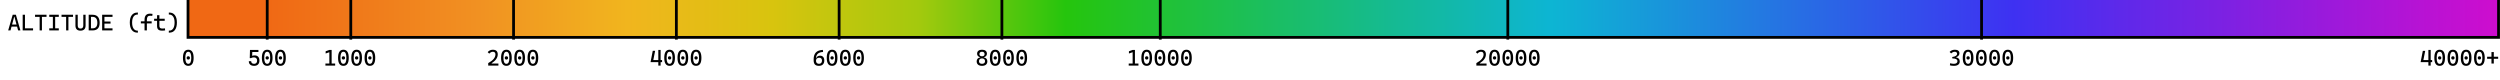
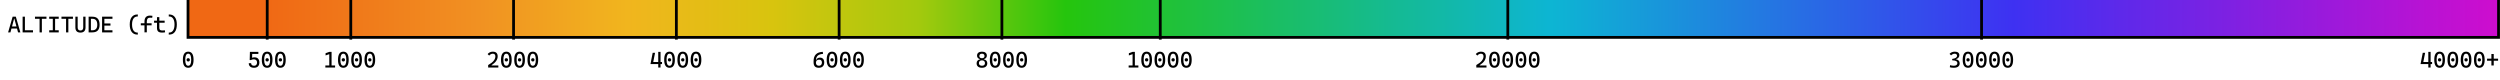
<svg xmlns="http://www.w3.org/2000/svg" viewBox="10.6 0 896.2 28.39" version="1.1" id="svg66">
  <defs id="defs10">
    <style id="style1">.cls-1{fill:url(#linear-gradient);}.cls-2{fill:none;stroke:#000;stroke-miterlimit:10;}</style>
    <linearGradient id="linear-gradient" x1="77.89" y1="6.58" x2="906.28" y2="6.58" gradientUnits="userSpaceOnUse">
      <stop offset="0.033" stop-color="hsl(23, 88%, 51%)" id="stop1" />
      <stop offset="0.066" stop-color="hsl(26, 88%, 52%)" id="stop2" />
      <stop offset="0.126" stop-color="hsl(32, 88%, 54%)" id="stop3" />
      <stop offset="0.19" stop-color="hsl(43, 88%, 53%)" id="stop4" />
      <stop offset="0.253" stop-color="hsl(54, 88%, 45%)" id="stop5" />
      <stop offset="0.316" stop-color="hsl(72, 88%, 42%)" id="stop6" />
      <stop offset="0.38" stop-color="hsl(112, 88%, 41%)" id="stop7" />
      <stop offset="0.59" stop-color="hsl(189, 88%, 44%)" id="stop8" />
      <stop offset="0.79" stop-color="hsl(244, 88%, 57%)" id="stop9" />
      <stop offset="1" stop-color="hsl(300, 88%, 43%)" id="stop10" />
    </linearGradient>
  </defs>
  <g id="Layer_2" data-name="Layer 2">
    <g id="REDESIGN" style="display:inline">
      <rect class="cls-1" x="77.89" width="828.4" height="13.17" id="rect10" y="0" />
      <polyline class="cls-2" points="78 0 78 13.4 906.28 13.4 906.28 0" id="polyline10" />
      <line class="cls-2" x1="720.95" x2="720.95" y2="14.19" id="line16" y1="0" />
      <line class="cls-2" x1="551.12" x2="551.12" y2="14.19" id="line21" y1="0" />
      <line class="cls-2" x1="426.53" x2="426.53" y2="14.19" id="line26" y1="0" />
      <line class="cls-2" x1="369.76" x2="369.76" y2="14.19" id="line31" y1="0" />
      <line class="cls-2" x1="311.41" x2="311.41" y2="14.19" id="line35" y1="0" />
      <line class="cls-2" x1="253.06" x2="253.06" y2="14.19" id="line39" y1="0" />
      <line class="cls-2" x1="194.7" x2="194.7" y2="14.19" id="line43" y1="0" />
      <line class="cls-2" x1="136.35" x2="136.35" y2="14.19" id="line47" y1="0" />
      <line class="cls-2" x1="106.39" x2="106.39" y2="14.19" id="line51" y1="0" />
+       <path d="M 13.507,11.603 15.129,5.985 h 1.147 l 1.622,5.618 h -0.831 l -0.368,-1.369 h -1.994 l -0.368,1.369 z m 1.4,-2.12 h 1.59 l -0.76,-2.817 h -0.071 z M 18.709,11.603 V 5.985 h 0.823 v 4.866 h 2.896 v 0.752 z m 6.077,0 V 6.737 h -1.646 v -0.752 h 4.114 v 0.752 H 25.608 V 11.603 Z m 3.45,0 v -0.752 h 1.294 V 6.737 H 28.235 v -0.752 h 3.418 v 0.752 h -1.302 v 4.114 h 1.302 v 0.752 z m 6.045,0 V 6.737 h -1.646 v -0.752 h 4.114 v 0.752 H 35.103 V 11.603 Z m 5.143,0.079 q -1.804,0 -1.804,-1.883 v -3.814 h 0.823 v 3.814 q 0,0.562 0.241,0.847 0.241,0.285 0.756,0.285 0.997,0 0.997,-1.131 v -3.814 h 0.823 v 3.814 q 0,0.942 -0.467,1.412 -0.467,0.471 -1.369,0.471 z m 2.943,-0.079 V 5.985 h 1.361 q 2.571,0 2.571,2.888 0,2.73 -2.571,2.73 z m 0.823,-0.752 h 0.538 q 1.741,0 1.741,-1.978 0,-2.136 -1.741,-2.136 h -0.538 z m 4.004,0.752 V 5.985 h 3.719 v 0.752 h -2.896 v 1.677 h 2.184 v 0.752 h -2.184 v 1.685 h 2.896 v 0.752 z m 12.62,0.791 q -1.286,0 -1.998,-0.945 -0.708,-0.949 -0.708,-2.678 0,-1.705 0.708,-2.639 0.712,-0.938 1.998,-0.938 h 0.19 v 0.712 H 59.891 q -0.938,0 -1.448,0.752 -0.506,0.752 -0.506,2.113 0,1.385 0.506,2.148 0.51,0.764 1.448,0.764 h 0.111 v 0.712 z M 62.392,11.603 V 9.071 h -1.321 v -0.736 h 1.321 v -0.57 q 0,-2.176 1.986,-2.176 0.451,0 0.87,0.079 l -0.087,0.728 q -0.249,-0.032 -0.439,-0.044 -0.19,-0.012 -0.368,-0.012 -1.124,0 -1.124,1.385 v 0.609 h 1.717 v 0.736 h -1.717 v 2.532 z m 6.29,0.079 q -0.953,0 -1.381,-0.396 -0.423,-0.396 -0.423,-1.266 V 8.145 h -1.052 v -0.736 h 1.052 v -1.266 h 0.839 v 1.266 h 1.907 v 0.736 h -1.907 v 1.836 q 0,0.498 0.241,0.724 0.245,0.225 0.803,0.225 0.198,0 0.419,-0.02 0.222,-0.024 0.506,-0.059 l 0.095,0.736 q -0.277,0.047 -0.542,0.071 -0.261,0.024 -0.558,0.024 z m 2.413,0.712 v -0.712 h 0.111 q 0.938,0 1.444,-0.764 0.51,-0.764 0.51,-2.148 0,-1.361 -0.51,-2.113 -0.506,-0.752 -1.444,-0.752 H 71.095 v -0.712 h 0.19 q 1.29,0 1.998,0.938 0.708,0.934 0.708,2.639 0,1.729 -0.708,2.678 -0.708,0.945 -1.998,0.945 z" id="text66" style="font-size:8.102px;font-family:'Cascadia Code';-inkscape-font-specification:'Cascadia Code';stroke-width:1.669" aria-label="ALTITUDE (ft)" />
+       <path d="m 78.074,24.297 q -1.915,0 -1.915,-2.848 0,-2.927 1.915,-2.927 1.915,0 1.915,2.927 0,2.848 -1.915,2.848 z m 0,-0.728 q 1.068,0 1.068,-2.12 0,-2.2 -1.068,-2.2 -1.068,0 -1.068,2.2 0,2.12 1.068,2.12 z m 0,-1.527 q -0.265,0 -0.431,-0.162 -0.162,-0.166 -0.162,-0.431 0,-0.269 0.162,-0.431 0.166,-0.162 0.431,-0.162 0.269,0 0.431,0.162 0.162,0.162 0.162,0.431 0,0.265 -0.162,0.431 -0.162,0.162 -0.431,0.162 z" id="text66-0" style="font-size:8.102px;font-family:'Cascadia Code';-inkscape-font-specification:'Cascadia Code';stroke-width:1.669" aria-label="0" />
+       <path d="m 101.676,24.297 q -0.91,0 -1.408,-0.431 -0.498,-0.435 -0.498,-1.222 h 0.847 q 0,0.439 0.277,0.684 0.277,0.241 0.791,0.241 0.506,0 0.783,-0.305 0.277,-0.305 0.277,-0.858 0,-0.542 -0.301,-0.839 -0.301,-0.301 -0.855,-0.301 -0.554,0 -1.036,0.261 h -0.443 l 0.079,-2.927 h 3.03 v 0.736 h -2.207 l -0.043,1.361 q 0.225,-0.083 0.447,-0.111 0.226,-0.032 0.451,-0.032 0.815,0 1.262,0.483 0.447,0.483 0.447,1.369 0,0.902 -0.498,1.396 -0.495,0.495 -1.4,0.495 z m 4.692,0 q -1.915,0 -1.915,-2.848 0,-2.927 1.915,-2.927 1.915,0 1.915,2.927 0,2.848 -1.915,2.848 z m 0,-0.728 q 1.068,0 1.068,-2.12 0,-2.2 -1.068,-2.2 -1.068,0 -1.068,2.2 0,2.12 1.068,2.12 z m 0,-1.527 q -0.265,0 -0.431,-0.162 -0.162,-0.166 -0.162,-0.431 0,-0.269 0.162,-0.431 0.166,-0.162 0.431,-0.162 0.269,0 0.431,0.162 0.162,0.162 0.162,0.431 0,0.265 -0.162,0.431 -0.162,0.162 -0.431,0.162 z m 4.747,2.255 q -1.915,0 -1.915,-2.848 0,-2.927 1.915,-2.927 1.915,0 1.915,2.927 0,2.848 -1.915,2.848 z m 0,-0.728 q 1.068,0 1.068,-2.12 0,-2.2 -1.068,-2.2 -1.068,0 -1.068,2.2 0,2.12 1.068,2.12 z m 0,-1.527 q -0.265,0 -0.431,-0.162 -0.162,-0.166 -0.162,-0.431 0,-0.269 0.162,-0.431 0.166,-0.162 0.431,-0.162 0.269,0 0.431,0.162 0.162,0.162 0.162,0.431 0,0.265 -0.162,0.431 -0.162,0.162 -0.431,0.162 z" id="text67" style="font-size:8.102px;font-family:'Cascadia Code';-inkscape-font-specification:'Cascadia Code';stroke-width:1.669" aria-label="500" />
+       <path d="m 127.232,24.218 v -0.752 h 1.408 v -4.051 l -1.329,0.459 v -0.799 l 1.329,-0.475 h 0.823 v 4.866 h 1.258 v 0.752 z m 6.448,0.079 q -1.915,0 -1.915,-2.848 0,-2.927 1.915,-2.927 1.915,0 1.915,2.927 0,2.848 -1.915,2.848 z m 0,-0.728 q 1.068,0 1.068,-2.12 0,-2.2 -1.068,-2.2 -1.068,0 -1.068,2.2 0,2.12 1.068,2.12 z m 0,-1.527 q -0.265,0 -0.431,-0.162 -0.162,-0.166 -0.162,-0.431 0,-0.269 0.162,-0.431 0.166,-0.162 0.431,-0.162 0.269,0 0.431,0.162 0.162,0.162 0.162,0.431 0,0.265 -0.162,0.431 -0.162,0.162 -0.431,0.162 z m 4.747,2.255 q -1.915,0 -1.915,-2.848 0,-2.927 1.915,-2.927 1.915,0 1.915,2.927 0,2.848 -1.915,2.848 z m 0,-0.728 q 1.068,0 1.068,-2.12 0,-2.2 -1.068,-2.2 -1.068,0 -1.068,2.2 0,2.12 1.068,2.12 z m 0,-1.527 q -0.265,0 -0.431,-0.162 -0.162,-0.166 -0.162,-0.431 0,-0.269 0.162,-0.431 0.166,-0.162 0.431,-0.162 0.269,0 0.431,0.162 0.162,0.162 0.162,0.431 0,0.265 -0.162,0.431 -0.162,0.162 -0.431,0.162 z m 4.747,2.255 q -1.915,0 -1.915,-2.848 0,-2.927 1.915,-2.927 1.915,0 1.915,2.927 0,2.848 -1.915,2.848 z m 0,-0.728 q 1.068,0 1.068,-2.12 0,-2.2 -1.068,-2.2 -1.068,0 -1.068,2.2 0,2.12 1.068,2.12 z m 0,-1.527 q -0.265,0 -0.431,-0.162 -0.162,-0.166 -0.162,-0.431 0,-0.269 0.162,-0.431 0.166,-0.162 0.431,-0.162 0.269,0 0.431,0.162 0.162,0.162 0.162,0.431 0,0.265 -0.162,0.431 -0.162,0.162 -0.431,0.162 z" id="text68" style="font-size:8.102px;font-family:'Cascadia Code';-inkscape-font-specification:'Cascadia Code';stroke-width:1.669" aria-label="1000" />
+       <path d="m 185.593,24.218 v -0.902 q 1.302,-0.72 1.942,-1.495 0.645,-0.779 0.645,-1.606 0,-0.965 -0.957,-0.965 -0.32,0 -0.669,0.186 -0.348,0.186 -0.597,0.495 l -0.546,-0.542 q 0.273,-0.392 0.775,-0.629 0.502,-0.237 1.052,-0.237 1.772,0 1.772,1.693 0,0.851 -0.542,1.634 -0.538,0.779 -1.642,1.499 v 0.119 h 2.421 v 0.752 z m 6.52,0.079 q -1.915,0 -1.915,-2.848 0,-2.927 1.915,-2.927 1.915,0 1.915,2.927 0,2.848 -1.915,2.848 z m 0,-0.728 q 1.068,0 1.068,-2.12 0,-2.2 -1.068,-2.2 -1.068,0 -1.068,2.2 0,2.12 1.068,2.12 z m 0,-1.527 q -0.265,0 -0.431,-0.162 -0.162,-0.166 -0.162,-0.431 0,-0.269 0.162,-0.431 0.166,-0.162 0.431,-0.162 0.269,0 0.431,0.162 0.162,0.162 0.162,0.431 0,0.265 -0.162,0.431 -0.162,0.162 -0.431,0.162 z m 4.747,2.255 q -1.915,0 -1.915,-2.848 0,-2.927 1.915,-2.927 1.915,0 1.915,2.927 0,2.848 -1.915,2.848 z m 0,-0.728 q 1.068,0 1.068,-2.12 0,-2.2 -1.068,-2.2 -1.068,0 -1.068,2.2 0,2.12 1.068,2.12 z m 0,-1.527 q -0.265,0 -0.431,-0.162 -0.162,-0.166 -0.162,-0.431 0,-0.269 0.162,-0.431 0.166,-0.162 0.431,-0.162 0.269,0 0.431,0.162 0.162,0.162 0.162,0.431 0,0.265 -0.162,0.431 -0.162,0.162 -0.431,0.162 z m 4.747,2.255 q -1.915,0 -1.915,-2.848 0,-2.927 1.915,-2.927 1.915,0 1.915,2.927 0,2.848 -1.915,2.848 z m 0,-0.728 q 1.068,0 1.068,-2.12 0,-2.2 -1.068,-2.2 -1.068,0 -1.068,2.2 0,2.12 1.068,2.12 z m 0,-1.527 q -0.265,0 -0.431,-0.162 -0.162,-0.166 -0.162,-0.431 0,-0.269 0.162,-0.431 0.166,-0.162 0.431,-0.162 0.269,0 0.431,0.162 0.162,0.162 0.162,0.431 0,0.265 -0.162,0.431 -0.162,0.162 -0.431,0.162 z" id="text69" style="font-size:8.102px;font-family:'Cascadia Code';-inkscape-font-specification:'Cascadia Code';stroke-width:1.669" aria-label="2000" />
+       <path d="m 243.784,22.96 0.791,-4.043 h 0.854 l -0.653,3.307 h 1.792 v -3.624 h 0.823 v 3.624 h 0.53 v 0.736 h -0.53 V 24.218 h -0.823 v -1.258 z m 6.828,1.337 q -1.915,0 -1.915,-2.848 0,-2.927 1.915,-2.927 1.915,0 1.915,2.927 0,2.848 -1.915,2.848 z m 0,-0.728 q 1.068,0 1.068,-2.12 0,-2.2 -1.068,-2.2 -1.068,0 -1.068,2.2 0,2.12 1.068,2.12 z m 0,-1.527 q -0.265,0 -0.431,-0.162 -0.162,-0.166 -0.162,-0.431 0,-0.269 0.162,-0.431 0.166,-0.162 0.431,-0.162 0.269,0 0.431,0.162 0.162,0.162 0.162,0.431 0,0.265 -0.162,0.431 -0.162,0.162 -0.431,0.162 z m 4.747,2.255 q -1.915,0 -1.915,-2.848 0,-2.927 1.915,-2.927 1.915,0 1.915,2.927 0,2.848 -1.915,2.848 z m 0,-0.728 q 1.068,0 1.068,-2.12 0,-2.2 -1.068,-2.2 -1.068,0 -1.068,2.2 0,2.12 1.068,2.12 z m 0,-1.527 q -0.265,0 -0.431,-0.162 -0.162,-0.166 -0.162,-0.431 0,-0.269 0.162,-0.431 0.166,-0.162 0.431,-0.162 0.269,0 0.431,0.162 0.162,0.162 0.162,0.431 0,0.265 -0.162,0.431 -0.162,0.162 -0.431,0.162 z m 4.747,2.255 q -1.915,0 -1.915,-2.848 0,-2.927 1.915,-2.927 1.915,0 1.915,2.927 0,2.848 -1.915,2.848 z m 0,-0.728 q 1.068,0 1.068,-2.12 0,-2.2 -1.068,-2.2 -1.068,0 -1.068,2.2 0,2.12 1.068,2.12 z m 0,-1.527 q -0.265,0 -0.431,-0.162 -0.162,-0.166 -0.162,-0.431 0,-0.269 0.162,-0.431 0.166,-0.162 0.431,-0.162 0.269,0 0.431,0.162 0.162,0.162 0.162,0.431 0,0.265 -0.162,0.431 -0.162,0.162 -0.431,0.162 z" id="text70" style="font-size:8.102px;font-family:'Cascadia Code';-inkscape-font-specification:'Cascadia Code';stroke-width:1.669" aria-label="4000" />
+       <path d="m 304.149,24.297 q -0.977,0 -1.44,-0.487 -0.459,-0.487 -0.459,-1.515 v -0.348 q 0,-1.61 0.815,-2.449 0.819,-0.839 2.492,-0.922 l 0.079,0.752 q -2.504,0.107 -2.508,2.247 h 0.071 q 0.119,-0.439 0.471,-0.676 0.356,-0.241 0.866,-0.241 0.736,0 1.135,0.455 0.4,0.455 0.4,1.286 0,0.894 -0.51,1.396 -0.506,0.502 -1.412,0.502 z m 0.028,-0.728 q 0.502,0 0.783,-0.309 0.281,-0.313 0.281,-0.862 0,-0.487 -0.261,-0.748 -0.257,-0.265 -0.74,-0.265 -0.55,0 -0.847,0.285 -0.297,0.285 -0.297,0.807 0,0.514 0.285,0.803 0.285,0.289 0.795,0.289 z m 4.688,0.728 q -1.915,0 -1.915,-2.848 0,-2.927 1.915,-2.927 1.915,0 1.915,2.927 0,2.848 -1.915,2.848 z m 0,-0.728 q 1.068,0 1.068,-2.12 0,-2.2 -1.068,-2.2 -1.068,0 -1.068,2.2 0,2.12 1.068,2.12 z m 0,-1.527 q -0.265,0 -0.431,-0.162 -0.162,-0.166 -0.162,-0.431 0,-0.269 0.162,-0.431 0.166,-0.162 0.431,-0.162 0.269,0 0.431,0.162 0.162,0.162 0.162,0.431 0,0.265 -0.162,0.431 -0.162,0.162 -0.431,0.162 z m 4.747,2.255 q -1.915,0 -1.915,-2.848 0,-2.927 1.915,-2.927 1.915,0 1.915,2.927 0,2.848 -1.915,2.848 z m 0,-0.728 q 1.068,0 1.068,-2.12 0,-2.2 -1.068,-2.2 -1.068,0 -1.068,2.2 0,2.12 1.068,2.12 z m 0,-1.527 q -0.265,0 -0.431,-0.162 -0.162,-0.166 -0.162,-0.431 0,-0.269 0.162,-0.431 0.166,-0.162 0.431,-0.162 0.269,0 0.431,0.162 0.162,0.162 0.162,0.431 0,0.265 -0.162,0.431 -0.162,0.162 -0.431,0.162 z m 4.747,2.255 q -1.915,0 -1.915,-2.848 0,-2.927 1.915,-2.927 1.915,0 1.915,2.927 0,2.848 -1.915,2.848 z m 0,-0.728 q 1.068,0 1.068,-2.12 0,-2.2 -1.068,-2.2 -1.068,0 -1.068,2.2 0,2.12 1.068,2.12 z m 0,-1.527 q -0.265,0 -0.431,-0.162 -0.162,-0.166 -0.162,-0.431 0,-0.269 0.162,-0.431 0.166,-0.162 0.431,-0.162 0.269,0 0.431,0.162 0.162,0.162 0.162,0.431 0,0.265 -0.162,0.431 -0.162,0.162 -0.431,0.162 z" id="text71" style="font-size:8.102px;font-family:'Cascadia Code';-inkscape-font-specification:'Cascadia Code';stroke-width:1.669" aria-label="6000" />
+       <path d="m 362.607,24.297 q -0.914,0 -1.416,-0.423 -0.498,-0.427 -0.498,-1.199 0,-0.566 0.324,-0.93 0.328,-0.364 0.934,-0.487 v -0.059 q -0.53,-0.119 -0.815,-0.439 -0.285,-0.32 -0.285,-0.815 0,-0.676 0.459,-1.048 0.463,-0.376 1.298,-0.376 0.839,0 1.298,0.376 0.459,0.372 0.459,1.048 0,0.491 -0.285,0.811 -0.281,0.32 -0.807,0.443 v 0.059 q 0.601,0.127 0.926,0.491 0.324,0.36 0.324,0.926 0,0.771 -0.502,1.199 -0.498,0.423 -1.412,0.423 z m 0,-0.728 q 0.518,0 0.799,-0.245 0.285,-0.245 0.285,-0.688 0,-0.475 -0.285,-0.74 -0.281,-0.265 -0.799,-0.265 -0.518,0 -0.803,0.265 -0.281,0.265 -0.281,0.74 0,0.443 0.281,0.688 0.285,0.245 0.803,0.245 z m 0,-2.698 q 0.443,0 0.684,-0.202 0.241,-0.206 0.241,-0.566 0,-0.411 -0.241,-0.633 -0.241,-0.222 -0.684,-0.222 -0.443,0 -0.684,0.222 -0.241,0.222 -0.241,0.633 0,0.36 0.241,0.566 0.241,0.202 0.684,0.202 z m 4.747,3.426 q -1.915,0 -1.915,-2.848 0,-2.927 1.915,-2.927 1.915,0 1.915,2.927 0,2.848 -1.915,2.848 z m 0,-0.728 q 1.068,0 1.068,-2.12 0,-2.2 -1.068,-2.2 -1.068,0 -1.068,2.2 0,2.12 1.068,2.12 z m 0,-1.527 q -0.265,0 -0.431,-0.162 -0.162,-0.166 -0.162,-0.431 0,-0.269 0.162,-0.431 0.166,-0.162 0.431,-0.162 0.269,0 0.431,0.162 0.162,0.162 0.162,0.431 0,0.265 -0.162,0.431 -0.162,0.162 -0.431,0.162 z m 4.747,2.255 q -1.915,0 -1.915,-2.848 0,-2.927 1.915,-2.927 1.915,0 1.915,2.927 0,2.848 -1.915,2.848 z m 0,-0.728 q 1.068,0 1.068,-2.12 0,-2.2 -1.068,-2.2 -1.068,0 -1.068,2.2 0,2.12 1.068,2.12 z m 0,-1.527 q -0.265,0 -0.431,-0.162 -0.162,-0.166 -0.162,-0.431 0,-0.269 0.162,-0.431 0.166,-0.162 0.431,-0.162 0.269,0 0.431,0.162 0.162,0.162 0.162,0.431 0,0.265 -0.162,0.431 -0.162,0.162 -0.431,0.162 z m 4.747,2.255 q -1.915,0 -1.915,-2.848 0,-2.927 1.915,-2.927 1.915,0 1.915,2.927 0,2.848 -1.915,2.848 z m 0,-0.728 q 1.068,0 1.068,-2.12 0,-2.2 -1.068,-2.2 -1.068,0 -1.068,2.2 0,2.12 1.068,2.12 z m 0,-1.527 q -0.265,0 -0.431,-0.162 -0.162,-0.166 -0.162,-0.431 0,-0.269 0.162,-0.431 0.166,-0.162 0.431,-0.162 0.269,0 0.431,0.162 0.162,0.162 0.162,0.431 0,0.265 -0.162,0.431 -0.162,0.162 -0.431,0.162 z" id="text72" style="font-size:8.102px;font-family:'Cascadia Code';-inkscape-font-specification:'Cascadia Code';stroke-width:1.669" aria-label="8000" />
+       <path d="m 415.197,24.218 v -0.752 h 1.408 v -4.051 l -1.329,0.459 v -0.799 l 1.329,-0.475 h 0.823 v 4.866 h 1.258 v 0.752 z m 6.448,0.079 q -1.915,0 -1.915,-2.848 0,-2.927 1.915,-2.927 1.915,0 1.915,2.927 0,2.848 -1.915,2.848 z m 0,-0.728 q 1.068,0 1.068,-2.12 0,-2.2 -1.068,-2.2 -1.068,0 -1.068,2.2 0,2.12 1.068,2.12 z m 0,-1.527 q -0.265,0 -0.431,-0.162 -0.162,-0.166 -0.162,-0.431 0,-0.269 0.162,-0.431 0.166,-0.162 0.431,-0.162 0.269,0 0.431,0.162 0.162,0.162 0.162,0.431 0,0.265 -0.162,0.431 -0.162,0.162 -0.431,0.162 z m 4.747,2.255 q -1.915,0 -1.915,-2.848 0,-2.927 1.915,-2.927 1.915,0 1.915,2.927 0,2.848 -1.915,2.848 z m 0,-0.728 q 1.068,0 1.068,-2.12 0,-2.2 -1.068,-2.2 -1.068,0 -1.068,2.2 0,2.12 1.068,2.12 z m 0,-1.527 q -0.265,0 -0.431,-0.162 -0.162,-0.166 -0.162,-0.431 0,-0.269 0.162,-0.431 0.166,-0.162 0.431,-0.162 0.269,0 0.431,0.162 0.162,0.162 0.162,0.431 0,0.265 -0.162,0.431 -0.162,0.162 -0.431,0.162 z m 4.747,2.255 q -1.915,0 -1.915,-2.848 0,-2.927 1.915,-2.927 1.915,0 1.915,2.927 0,2.848 -1.915,2.848 z m 0,-0.728 q 1.068,0 1.068,-2.12 0,-2.2 -1.068,-2.2 -1.068,0 -1.068,2.2 0,2.12 1.068,2.12 z m 0,-1.527 q -0.265,0 -0.431,-0.162 -0.162,-0.166 -0.162,-0.431 0,-0.269 0.162,-0.431 0.166,-0.162 0.431,-0.162 0.269,0 0.431,0.162 0.162,0.162 0.162,0.431 0,0.265 -0.162,0.431 -0.162,0.162 -0.431,0.162 z m 4.747,2.255 q -1.915,0 -1.915,-2.848 0,-2.927 1.915,-2.927 1.915,0 1.915,2.927 0,2.848 -1.915,2.848 z m 0,-0.728 q 1.068,0 1.068,-2.12 0,-2.2 -1.068,-2.2 -1.068,0 -1.068,2.2 0,2.12 1.068,2.12 z m 0,-1.527 q -0.265,0 -0.431,-0.162 -0.162,-0.166 -0.162,-0.431 0,-0.269 0.162,-0.431 0.166,-0.162 0.431,-0.162 0.269,0 0.431,0.162 0.162,0.162 0.162,0.431 0,0.265 -0.162,0.431 -0.162,0.162 -0.431,0.162 z" id="text73" style="font-size:8.102px;font-family:'Cascadia Code';-inkscape-font-specification:'Cascadia Code';stroke-width:1.669" aria-label="10000" />
+       <path d="m 539.824,24.218 v -0.902 q 1.302,-0.72 1.942,-1.495 0.645,-0.779 0.645,-1.606 0,-0.965 -0.957,-0.965 -0.32,0 -0.669,0.186 -0.348,0.186 -0.597,0.495 l -0.546,-0.542 q 0.273,-0.392 0.775,-0.629 0.502,-0.237 1.052,-0.237 1.772,0 1.772,1.693 0,0.851 -0.542,1.634 -0.538,0.779 -1.642,1.499 v 0.119 h 2.421 v 0.752 z m 6.52,0.079 q -1.915,0 -1.915,-2.848 0,-2.927 1.915,-2.927 1.915,0 1.915,2.927 0,2.848 -1.915,2.848 z m 0,-0.728 q 1.068,0 1.068,-2.12 0,-2.2 -1.068,-2.2 -1.068,0 -1.068,2.2 0,2.12 1.068,2.12 z m 0,-1.527 q -0.265,0 -0.431,-0.162 -0.162,-0.166 -0.162,-0.431 0,-0.269 0.162,-0.431 0.166,-0.162 0.431,-0.162 0.269,0 0.431,0.162 0.162,0.162 0.162,0.431 0,0.265 -0.162,0.431 -0.162,0.162 -0.431,0.162 z m 4.747,2.255 q -1.915,0 -1.915,-2.848 0,-2.927 1.915,-2.927 1.915,0 1.915,2.927 0,2.848 -1.915,2.848 z m 0,-0.728 q 1.068,0 1.068,-2.12 0,-2.2 -1.068,-2.2 -1.068,0 -1.068,2.2 0,2.12 1.068,2.12 z m 0,-1.527 q -0.265,0 -0.431,-0.162 -0.162,-0.166 -0.162,-0.431 0,-0.269 0.162,-0.431 0.166,-0.162 0.431,-0.162 0.269,0 0.431,0.162 0.162,0.162 0.162,0.431 0,0.265 -0.162,0.431 -0.162,0.162 -0.431,0.162 z m 4.747,2.255 q -1.915,0 -1.915,-2.848 0,-2.927 1.915,-2.927 1.915,0 1.915,2.927 0,2.848 -1.915,2.848 z m 0,-0.728 q 1.068,0 1.068,-2.12 0,-2.2 -1.068,-2.2 -1.068,0 -1.068,2.2 0,2.12 1.068,2.12 z m 0,-1.527 q -0.265,0 -0.431,-0.162 -0.162,-0.166 -0.162,-0.431 0,-0.269 0.162,-0.431 0.166,-0.162 0.431,-0.162 0.269,0 0.431,0.162 0.162,0.162 0.162,0.431 0,0.265 -0.162,0.431 -0.162,0.162 -0.431,0.162 z m 4.747,2.255 q -1.915,0 -1.915,-2.848 0,-2.927 1.915,-2.927 1.915,0 1.915,2.927 0,2.848 -1.915,2.848 z m 0,-0.728 q 1.068,0 1.068,-2.12 0,-2.2 -1.068,-2.2 -1.068,0 -1.068,2.2 0,2.12 1.068,2.12 z m 0,-1.527 q -0.265,0 -0.431,-0.162 -0.162,-0.166 -0.162,-0.431 0,-0.269 0.162,-0.431 0.166,-0.162 0.431,-0.162 0.269,0 0.431,0.162 0.162,0.162 0.162,0.431 0,0.265 -0.162,0.431 -0.162,0.162 -0.431,0.162 z" id="text74" style="font-size:8.102px;font-family:'Cascadia Code';-inkscape-font-specification:'Cascadia Code';stroke-width:1.669" aria-label="20000" />
+       <path d="m 711.014,24.297 q -0.435,0 -0.799,-0.051 -0.36,-0.051 -0.641,-0.138 l 0.099,-0.756 q 0.241,0.067 0.542,0.142 0.305,0.075 0.767,0.075 0.617,0 0.957,-0.245 0.34,-0.245 0.34,-0.688 0,-0.475 -0.435,-0.732 -0.435,-0.257 -1.234,-0.257 h -0.127 l -0.095,-0.514 q 0.934,-0.127 1.353,-0.423 0.419,-0.301 0.419,-0.732 0,-0.344 -0.226,-0.534 -0.222,-0.194 -0.637,-0.194 -0.301,0 -0.641,0.15 -0.336,0.15 -0.637,0.451 l -0.546,-0.542 q 0.364,-0.411 0.843,-0.597 0.479,-0.19 1.068,-0.19 0.767,0 1.187,0.328 0.419,0.324 0.419,0.93 0,0.506 -0.324,0.882 -0.324,0.372 -0.847,0.51 v 0.083 q 0.582,0.103 0.934,0.479 0.356,0.372 0.356,0.981 0,0.752 -0.55,1.167 -0.546,0.415 -1.547,0.415 z m 5.088,0 q -1.915,0 -1.915,-2.848 0,-2.927 1.915,-2.927 1.915,0 1.915,2.927 0,2.848 -1.915,2.848 z m 0,-0.728 q 1.068,0 1.068,-2.12 0,-2.2 -1.068,-2.2 -1.068,0 -1.068,2.2 0,2.12 1.068,2.12 z m 0,-1.527 q -0.265,0 -0.431,-0.162 -0.162,-0.166 -0.162,-0.431 0,-0.269 0.162,-0.431 0.166,-0.162 0.431,-0.162 0.269,0 0.431,0.162 0.162,0.162 0.162,0.431 0,0.265 -0.162,0.431 -0.162,0.162 -0.431,0.162 z m 4.747,2.255 q -1.915,0 -1.915,-2.848 0,-2.927 1.915,-2.927 1.915,0 1.915,2.927 0,2.848 -1.915,2.848 z m 0,-0.728 q 1.068,0 1.068,-2.12 0,-2.2 -1.068,-2.2 -1.068,0 -1.068,2.2 0,2.12 1.068,2.12 z m 0,-1.527 q -0.265,0 -0.431,-0.162 -0.162,-0.166 -0.162,-0.431 0,-0.269 0.162,-0.431 0.166,-0.162 0.431,-0.162 0.269,0 0.431,0.162 0.162,0.162 0.162,0.431 0,0.265 -0.162,0.431 -0.162,0.162 -0.431,0.162 z m 4.747,2.255 q -1.915,0 -1.915,-2.848 0,-2.927 1.915,-2.927 1.915,0 1.915,2.927 0,2.848 -1.915,2.848 z m 0,-0.728 q 1.068,0 1.068,-2.12 0,-2.2 -1.068,-2.2 -1.068,0 -1.068,2.2 0,2.12 1.068,2.12 z m 0,-1.527 q -0.265,0 -0.431,-0.162 -0.162,-0.166 -0.162,-0.431 0,-0.269 0.162,-0.431 0.166,-0.162 0.431,-0.162 0.269,0 0.431,0.162 0.162,0.162 0.162,0.431 0,0.265 -0.162,0.431 -0.162,0.162 -0.431,0.162 z m 4.747,2.255 q -1.915,0 -1.915,-2.848 0,-2.927 1.915,-2.927 1.915,0 1.915,2.927 0,2.848 -1.915,2.848 z m 0,-0.728 q 1.068,0 1.068,-2.12 0,-2.2 -1.068,-2.2 -1.068,0 -1.068,2.2 0,2.12 1.068,2.12 z m 0,-1.527 q -0.265,0 -0.431,-0.162 -0.162,-0.166 -0.162,-0.431 0,-0.269 0.162,-0.431 0.166,-0.162 0.431,-0.162 0.269,0 0.431,0.162 0.162,0.162 0.162,0.431 0,0.265 -0.162,0.431 -0.162,0.162 -0.431,0.162 z" id="text75" style="font-size:8.102px;font-family:'Cascadia Code';-inkscape-font-specification:'Cascadia Code';stroke-width:1.669" aria-label="30000" />
+       <path d="m 878.319,22.96 0.791,-4.043 h 0.855 l -0.653,3.307 h 1.792 v -3.624 h 0.823 v 3.624 h 0.53 v 0.736 h -0.53 v 1.258 h -0.823 v -1.258 z m 6.828,1.337 q -1.915,0 -1.915,-2.848 0,-2.927 1.915,-2.927 1.915,0 1.915,2.927 0,2.848 -1.915,2.848 z m 0,-0.728 q 1.068,0 1.068,-2.12 0,-2.2 -1.068,-2.2 -1.068,0 -1.068,2.2 0,2.12 1.068,2.12 z m 0,-1.527 q -0.265,0 -0.431,-0.162 -0.162,-0.166 -0.162,-0.431 0,-0.269 0.162,-0.431 0.166,-0.162 0.431,-0.162 0.269,0 0.431,0.162 0.162,0.162 0.162,0.431 0,0.265 -0.162,0.431 -0.162,0.162 -0.431,0.162 z m 4.747,2.255 q -1.915,0 -1.915,-2.848 0,-2.927 1.915,-2.927 1.915,0 1.915,2.927 0,2.848 -1.915,2.848 z m 0,-0.728 q 1.068,0 1.068,-2.12 0,-2.2 -1.068,-2.2 -1.068,0 -1.068,2.2 0,2.12 1.068,2.12 z m 0,-1.527 q -0.265,0 -0.431,-0.162 -0.162,-0.166 -0.162,-0.431 0,-0.269 0.162,-0.431 0.166,-0.162 0.431,-0.162 0.269,0 0.431,0.162 0.162,0.162 0.162,0.431 0,0.265 -0.162,0.431 -0.162,0.162 -0.431,0.162 z m 4.747,2.255 q -1.915,0 -1.915,-2.848 0,-2.927 1.915,-2.927 1.915,0 1.915,2.927 0,2.848 -1.915,2.848 z m 0,-0.728 q 1.068,0 1.068,-2.12 0,-2.2 -1.068,-2.2 -1.068,0 -1.068,2.2 0,2.12 1.068,2.12 z m 0,-1.527 q -0.265,0 -0.431,-0.162 -0.162,-0.166 -0.162,-0.431 0,-0.269 0.162,-0.431 0.166,-0.162 0.431,-0.162 0.269,0 0.431,0.162 0.162,0.162 0.162,0.431 0,0.265 -0.162,0.431 -0.162,0.162 -0.431,0.162 z m 4.747,2.255 q -1.915,0 -1.915,-2.848 0,-2.927 1.915,-2.927 1.915,0 1.915,2.927 0,2.848 -1.915,2.848 z m 0,-0.728 q 1.068,0 1.068,-2.12 0,-2.2 -1.068,-2.2 -1.068,0 -1.068,2.2 0,2.12 1.068,2.12 z m 0,-1.527 q -0.265,0 -0.431,-0.162 -0.162,-0.166 -0.162,-0.431 0,-0.269 0.162,-0.431 0.166,-0.162 0.431,-0.162 0.269,0 0.431,0.162 0.162,0.162 0.162,0.431 0,0.265 -0.162,0.431 -0.162,0.162 -0.431,0.162 z m 4.328,1.424 v -1.689 h -1.559 v -0.736 h 1.559 v -1.681 h 0.839 v 1.681 h 1.559 v 0.736 h -1.559 v 1.689 z" id="text76" style="font-size:8.102px;font-family:'Cascadia Code';-inkscape-font-specification:'Cascadia Code';stroke-width:1.669" aria-label="40000+" />
    </g>
  </g>
-   <g id="layer1">
-     <path d="m 13.53,10.909 1.622,-5.618 h 1.147 l 1.622,5.618 H 17.091 L 16.723,9.54 h -1.994 l -0.368,1.369 z m 1.4,-2.12 h 1.59 L 15.762,5.972 h -0.071 z m 3.802,2.12 V 5.291 h 0.823 v 4.866 h 2.896 v 0.752 z m 6.077,0 V 6.043 H 23.163 V 5.291 h 4.114 v 0.752 h -1.646 v 4.866 z m 3.45,0 v -0.752 h 1.294 V 6.043 H 28.259 V 5.291 h 3.418 v 0.752 h -1.302 v 4.114 h 1.302 v 0.752 z m 6.045,0 V 6.043 H 32.658 V 5.291 h 4.114 v 0.752 h -1.646 v 4.866 z m 5.143,0.079 q -1.804,0 -1.804,-1.883 V 5.291 h 0.823 v 3.814 q 0,0.562 0.241,0.847 0.241,0.285 0.756,0.285 0.997,0 0.997,-1.131 V 5.291 h 0.823 v 3.814 q 0,0.942 -0.467,1.412 -0.467,0.471 -1.369,0.471 z m 2.943,-0.079 V 5.291 h 1.361 q 2.571,0 2.571,2.888 0,2.73 -2.571,2.73 z m 0.823,-0.752 h 0.538 q 1.741,0 1.741,-1.978 0,-2.136 -1.741,-2.136 h -0.538 z m 4.004,0.752 V 5.291 h 3.719 v 0.752 h -2.896 v 1.677 h 2.184 v 0.752 h -2.184 v 1.685 h 2.896 v 0.752 z m 12.62,0.791 q -1.286,0 -1.998,-0.945 -0.708,-0.949 -0.708,-2.678 0,-1.705 0.708,-2.639 0.712,-0.938 1.998,-0.938 h 0.19 V 5.212 H 59.915 q -0.938,0 -1.448,0.752 -0.506,0.752 -0.506,2.113 0,1.385 0.506,2.148 0.51,0.764 1.448,0.764 h 0.111 v 0.712 z m 2.579,-0.791 V 8.377 h -1.321 v -0.736 h 1.321 V 7.071 q 0,-2.176 1.986,-2.176 0.451,0 0.87,0.079 l -0.087,0.728 q -0.249,-0.032 -0.439,-0.044 -0.19,-0.012 -0.368,-0.012 -1.124,0 -1.124,1.385 v 0.609 h 1.717 v 0.736 h -1.717 v 2.532 z m 6.29,0.079 q -0.953,0 -1.381,-0.396 -0.423,-0.396 -0.423,-1.266 V 7.451 h -1.052 v -0.736 h 1.052 V 5.449 h 0.839 v 1.266 h 1.907 v 0.736 H 67.74 V 9.287 q 0,0.498 0.241,0.724 0.245,0.225 0.803,0.225 0.198,0 0.419,-0.02 0.222,-0.024 0.506,-0.059 l 0.095,0.736 q -0.277,0.047 -0.542,0.071 -0.261,0.024 -0.558,0.024 z m 2.413,0.712 v -0.712 h 0.111 q 0.938,0 1.444,-0.764 0.51,-0.764 0.51,-2.148 0,-1.361 -0.51,-2.113 Q 72.167,5.212 71.229,5.212 H 71.119 V 4.5 h 0.19 q 1.29,0 1.998,0.938 0.708,0.934 0.708,2.639 0,1.729 -0.708,2.678 -0.708,0.945 -1.998,0.945 z" id="text66" style="font-size:8.102px;font-family:'Cascadia Code';-inkscape-font-specification:'Cascadia Code';stroke-width:1.669" aria-label="ALTITUDE (ft)" />
-     <path d="m 78.098,23.603 q -1.915,0 -1.915,-2.848 0,-2.927 1.915,-2.927 1.915,0 1.915,2.927 0,2.848 -1.915,2.848 z m 0,-0.728 q 1.068,0 1.068,-2.12 0,-2.2 -1.068,-2.2 -1.068,0 -1.068,2.2 0,2.12 1.068,2.12 z m 0,-1.527 q -0.265,0 -0.431,-0.162 -0.162,-0.166 -0.162,-0.431 0,-0.269 0.162,-0.431 0.166,-0.162 0.431,-0.162 0.269,0 0.431,0.162 0.162,0.162 0.162,0.431 0,0.265 -0.162,0.431 -0.162,0.162 -0.431,0.162 z" id="text66-0" style="font-size:8.102px;font-family:'Cascadia Code';-inkscape-font-specification:'Cascadia Code';stroke-width:1.669" aria-label="0" />
-     <path d="m 101.7,23.603 q -0.91,0 -1.408,-0.431 -0.498,-0.435 -0.498,-1.222 h 0.847 q 0,0.439 0.277,0.684 0.277,0.241 0.791,0.241 0.506,0 0.783,-0.305 0.277,-0.305 0.277,-0.858 0,-0.542 -0.301,-0.839 -0.301,-0.301 -0.855,-0.301 -0.554,0 -1.036,0.261 h -0.443 l 0.079,-2.927 h 3.03 v 0.736 h -2.207 l -0.043,1.361 q 0.225,-0.083 0.447,-0.111 0.226,-0.032 0.451,-0.032 0.815,0 1.262,0.483 0.447,0.483 0.447,1.369 0,0.902 -0.498,1.396 -0.495,0.495 -1.4,0.495 z m 4.692,0 q -1.915,0 -1.915,-2.848 0,-2.927 1.915,-2.927 1.915,0 1.915,2.927 0,2.848 -1.915,2.848 z m 0,-0.728 q 1.068,0 1.068,-2.12 0,-2.2 -1.068,-2.2 -1.068,0 -1.068,2.2 0,2.12 1.068,2.12 z m 0,-1.527 q -0.265,0 -0.431,-0.162 -0.162,-0.166 -0.162,-0.431 0,-0.269 0.162,-0.431 0.166,-0.162 0.431,-0.162 0.269,0 0.431,0.162 0.162,0.162 0.162,0.431 0,0.265 -0.162,0.431 -0.162,0.162 -0.431,0.162 z m 4.747,2.255 q -1.915,0 -1.915,-2.848 0,-2.927 1.915,-2.927 1.915,0 1.915,2.927 0,2.848 -1.915,2.848 z m 0,-0.728 q 1.068,0 1.068,-2.12 0,-2.2 -1.068,-2.2 -1.068,0 -1.068,2.2 0,2.12 1.068,2.12 z m 0,-1.527 q -0.265,0 -0.431,-0.162 -0.162,-0.166 -0.162,-0.431 0,-0.269 0.162,-0.431 0.166,-0.162 0.431,-0.162 0.269,0 0.431,0.162 0.162,0.162 0.162,0.431 0,0.265 -0.162,0.431 -0.162,0.162 -0.431,0.162 z" id="text67" style="font-size:8.102px;font-family:'Cascadia Code';-inkscape-font-specification:'Cascadia Code';stroke-width:1.669" aria-label="500" />
-     <path d="m 127.256,23.524 v -0.752 h 1.408 v -4.051 l -1.329,0.459 v -0.799 l 1.329,-0.475 h 0.823 v 4.866 h 1.258 v 0.752 z m 6.448,0.079 q -1.915,0 -1.915,-2.848 0,-2.927 1.915,-2.927 1.915,0 1.915,2.927 0,2.848 -1.915,2.848 z m 0,-0.728 q 1.068,0 1.068,-2.12 0,-2.2 -1.068,-2.2 -1.068,0 -1.068,2.2 0,2.12 1.068,2.12 z m 0,-1.527 q -0.265,0 -0.431,-0.162 -0.162,-0.166 -0.162,-0.431 0,-0.269 0.162,-0.431 0.166,-0.162 0.431,-0.162 0.269,0 0.431,0.162 0.162,0.162 0.162,0.431 0,0.265 -0.162,0.431 -0.162,0.162 -0.431,0.162 z m 4.747,2.255 q -1.915,0 -1.915,-2.848 0,-2.927 1.915,-2.927 1.915,0 1.915,2.927 0,2.848 -1.915,2.848 z m 0,-0.728 q 1.068,0 1.068,-2.12 0,-2.2 -1.068,-2.2 -1.068,0 -1.068,2.2 0,2.12 1.068,2.12 z m 0,-1.527 q -0.265,0 -0.431,-0.162 -0.162,-0.166 -0.162,-0.431 0,-0.269 0.162,-0.431 0.166,-0.162 0.431,-0.162 0.269,0 0.431,0.162 0.162,0.162 0.162,0.431 0,0.265 -0.162,0.431 -0.162,0.162 -0.431,0.162 z m 4.747,2.255 q -1.915,0 -1.915,-2.848 0,-2.927 1.915,-2.927 1.915,0 1.915,2.927 0,2.848 -1.915,2.848 z m 0,-0.728 q 1.068,0 1.068,-2.12 0,-2.2 -1.068,-2.2 -1.068,0 -1.068,2.2 0,2.12 1.068,2.12 z m 0,-1.527 q -0.265,0 -0.431,-0.162 -0.162,-0.166 -0.162,-0.431 0,-0.269 0.162,-0.431 0.166,-0.162 0.431,-0.162 0.269,0 0.431,0.162 0.162,0.162 0.162,0.431 0,0.265 -0.162,0.431 -0.162,0.162 -0.431,0.162 z" id="text68" style="font-size:8.102px;font-family:'Cascadia Code';-inkscape-font-specification:'Cascadia Code';stroke-width:1.669" aria-label="1000" />
-     <path d="m 185.617,23.524 v -0.902 q 1.302,-0.72 1.942,-1.495 0.645,-0.779 0.645,-1.606 0,-0.965 -0.957,-0.965 -0.32,0 -0.669,0.186 -0.348,0.186 -0.597,0.495 l -0.546,-0.542 q 0.273,-0.392 0.775,-0.629 0.502,-0.237 1.052,-0.237 1.772,0 1.772,1.693 0,0.851 -0.542,1.634 -0.538,0.779 -1.642,1.499 v 0.119 h 2.421 v 0.752 z m 6.52,0.079 q -1.915,0 -1.915,-2.848 0,-2.927 1.915,-2.927 1.915,0 1.915,2.927 0,2.848 -1.915,2.848 z m 0,-0.728 q 1.068,0 1.068,-2.12 0,-2.2 -1.068,-2.2 -1.068,0 -1.068,2.2 0,2.12 1.068,2.12 z m 0,-1.527 q -0.265,0 -0.431,-0.162 -0.162,-0.166 -0.162,-0.431 0,-0.269 0.162,-0.431 0.166,-0.162 0.431,-0.162 0.269,0 0.431,0.162 0.162,0.162 0.162,0.431 0,0.265 -0.162,0.431 -0.162,0.162 -0.431,0.162 z m 4.747,2.255 q -1.915,0 -1.915,-2.848 0,-2.927 1.915,-2.927 1.915,0 1.915,2.927 0,2.848 -1.915,2.848 z m 0,-0.728 q 1.068,0 1.068,-2.12 0,-2.2 -1.068,-2.2 -1.068,0 -1.068,2.2 0,2.12 1.068,2.12 z m 0,-1.527 q -0.265,0 -0.431,-0.162 -0.162,-0.166 -0.162,-0.431 0,-0.269 0.162,-0.431 0.166,-0.162 0.431,-0.162 0.269,0 0.431,0.162 0.162,0.162 0.162,0.431 0,0.265 -0.162,0.431 -0.162,0.162 -0.431,0.162 z m 4.747,2.255 q -1.915,0 -1.915,-2.848 0,-2.927 1.915,-2.927 1.915,0 1.915,2.927 0,2.848 -1.915,2.848 z m 0,-0.728 q 1.068,0 1.068,-2.12 0,-2.2 -1.068,-2.2 -1.068,0 -1.068,2.2 0,2.12 1.068,2.12 z m 0,-1.527 q -0.265,0 -0.431,-0.162 -0.162,-0.166 -0.162,-0.431 0,-0.269 0.162,-0.431 0.166,-0.162 0.431,-0.162 0.269,0 0.431,0.162 0.162,0.162 0.162,0.431 0,0.265 -0.162,0.431 -0.162,0.162 -0.431,0.162 z" id="text69" style="font-size:8.102px;font-family:'Cascadia Code';-inkscape-font-specification:'Cascadia Code';stroke-width:1.669" aria-label="2000" />
-     <path d="m 243.811,22.265 0.791,-4.043 h 0.855 l -0.653,3.307 h 1.792 V 17.906 h 0.823 v 3.624 h 0.53 v 0.736 h -0.53 v 1.258 h -0.823 v -1.258 z m 6.828,1.337 q -1.915,0 -1.915,-2.848 0,-2.927 1.915,-2.927 1.915,0 1.915,2.927 0,2.848 -1.915,2.848 z m 0,-0.728 q 1.068,0 1.068,-2.12 0,-2.2 -1.068,-2.2 -1.068,0 -1.068,2.2 0,2.12 1.068,2.12 z m 0,-1.527 q -0.265,0 -0.431,-0.162 -0.162,-0.166 -0.162,-0.431 0,-0.269 0.162,-0.431 0.166,-0.162 0.431,-0.162 0.269,0 0.431,0.162 0.162,0.162 0.162,0.431 0,0.265 -0.162,0.431 -0.162,0.162 -0.431,0.162 z m 4.747,2.255 q -1.915,0 -1.915,-2.848 0,-2.927 1.915,-2.927 1.915,0 1.915,2.927 0,2.848 -1.915,2.848 z m 0,-0.728 q 1.068,0 1.068,-2.12 0,-2.2 -1.068,-2.2 -1.068,0 -1.068,2.2 0,2.12 1.068,2.12 z m 0,-1.527 q -0.265,0 -0.431,-0.162 -0.162,-0.166 -0.162,-0.431 0,-0.269 0.162,-0.431 0.166,-0.162 0.431,-0.162 0.269,0 0.431,0.162 0.162,0.162 0.162,0.431 0,0.265 -0.162,0.431 -0.162,0.162 -0.431,0.162 z m 4.747,2.255 q -1.915,0 -1.915,-2.848 0,-2.927 1.915,-2.927 1.915,0 1.915,2.927 0,2.848 -1.915,2.848 z m 0,-0.728 q 1.068,0 1.068,-2.12 0,-2.2 -1.068,-2.2 -1.068,0 -1.068,2.2 0,2.12 1.068,2.12 z m 0,-1.527 q -0.265,0 -0.431,-0.162 -0.162,-0.166 -0.162,-0.431 0,-0.269 0.162,-0.431 0.166,-0.162 0.431,-0.162 0.269,0 0.431,0.162 0.162,0.162 0.162,0.431 0,0.265 -0.162,0.431 -0.162,0.162 -0.431,0.162 z" id="text70" style="font-size:8.102px;font-family:'Cascadia Code';-inkscape-font-specification:'Cascadia Code';stroke-width:1.669" transform="scale(0.9999881,1.000012)" aria-label="4000" />
-     <path d="m 304.173,23.603 q -0.977,0 -1.44,-0.487 -0.459,-0.487 -0.459,-1.515 v -0.348 q 0,-1.61 0.815,-2.449 0.819,-0.839 2.492,-0.922 l 0.079,0.752 q -2.504,0.107 -2.508,2.247 h 0.071 q 0.119,-0.439 0.471,-0.676 0.356,-0.241 0.866,-0.241 0.736,0 1.135,0.455 0.4,0.455 0.4,1.286 0,0.894 -0.51,1.396 -0.506,0.502 -1.412,0.502 z m 0.028,-0.728 q 0.502,0 0.783,-0.309 0.281,-0.313 0.281,-0.862 0,-0.487 -0.261,-0.748 -0.257,-0.265 -0.74,-0.265 -0.55,0 -0.847,0.285 -0.297,0.285 -0.297,0.807 0,0.514 0.285,0.803 0.285,0.289 0.795,0.289 z m 4.688,0.728 q -1.915,0 -1.915,-2.848 0,-2.927 1.915,-2.927 1.915,0 1.915,2.927 0,2.848 -1.915,2.848 z m 0,-0.728 q 1.068,0 1.068,-2.12 0,-2.2 -1.068,-2.2 -1.068,0 -1.068,2.2 0,2.12 1.068,2.12 z m 0,-1.527 q -0.265,0 -0.431,-0.162 -0.162,-0.166 -0.162,-0.431 0,-0.269 0.162,-0.431 0.166,-0.162 0.431,-0.162 0.269,0 0.431,0.162 0.162,0.162 0.162,0.431 0,0.265 -0.162,0.431 -0.162,0.162 -0.431,0.162 z m 4.747,2.255 q -1.915,0 -1.915,-2.848 0,-2.927 1.915,-2.927 1.915,0 1.915,2.927 0,2.848 -1.915,2.848 z m 0,-0.728 q 1.068,0 1.068,-2.12 0,-2.2 -1.068,-2.2 -1.068,0 -1.068,2.2 0,2.12 1.068,2.12 z m 0,-1.527 q -0.265,0 -0.431,-0.162 -0.162,-0.166 -0.162,-0.431 0,-0.269 0.162,-0.431 0.166,-0.162 0.431,-0.162 0.269,0 0.431,0.162 0.162,0.162 0.162,0.431 0,0.265 -0.162,0.431 -0.162,0.162 -0.431,0.162 z m 4.747,2.255 q -1.915,0 -1.915,-2.848 0,-2.927 1.915,-2.927 1.915,0 1.915,2.927 0,2.848 -1.915,2.848 z m 0,-0.728 q 1.068,0 1.068,-2.12 0,-2.2 -1.068,-2.2 -1.068,0 -1.068,2.2 0,2.12 1.068,2.12 z m 0,-1.527 q -0.265,0 -0.431,-0.162 -0.162,-0.166 -0.162,-0.431 0,-0.269 0.162,-0.431 0.166,-0.162 0.431,-0.162 0.269,0 0.431,0.162 0.162,0.162 0.162,0.431 0,0.265 -0.162,0.431 -0.162,0.162 -0.431,0.162 z" id="text71" style="font-size:8.102px;font-family:'Cascadia Code';-inkscape-font-specification:'Cascadia Code';stroke-width:1.669" aria-label="6000" />
-     <path d="m 362.63,23.603 q -0.914,0 -1.416,-0.423 -0.498,-0.427 -0.498,-1.199 0,-0.566 0.324,-0.93 0.328,-0.364 0.934,-0.487 v -0.059 q -0.53,-0.119 -0.815,-0.439 -0.285,-0.32 -0.285,-0.815 0,-0.676 0.459,-1.048 0.463,-0.376 1.298,-0.376 0.839,0 1.298,0.376 0.459,0.372 0.459,1.048 0,0.491 -0.285,0.811 -0.281,0.32 -0.807,0.443 v 0.059 q 0.601,0.127 0.926,0.491 0.324,0.36 0.324,0.926 0,0.771 -0.502,1.199 -0.498,0.423 -1.412,0.423 z m 0,-0.728 q 0.518,0 0.799,-0.245 0.285,-0.245 0.285,-0.688 0,-0.475 -0.285,-0.74 -0.281,-0.265 -0.799,-0.265 -0.518,0 -0.803,0.265 -0.281,0.265 -0.281,0.74 0,0.443 0.281,0.688 0.285,0.245 0.803,0.245 z m 0,-2.698 q 0.443,0 0.684,-0.202 0.241,-0.206 0.241,-0.566 0,-0.411 -0.241,-0.633 -0.241,-0.222 -0.684,-0.222 -0.443,0 -0.684,0.222 -0.241,0.222 -0.241,0.633 0,0.36 0.241,0.566 0.241,0.202 0.684,0.202 z m 4.747,3.426 q -1.915,0 -1.915,-2.848 0,-2.927 1.915,-2.927 1.915,0 1.915,2.927 0,2.848 -1.915,2.848 z m 0,-0.728 q 1.068,0 1.068,-2.12 0,-2.2 -1.068,-2.2 -1.068,0 -1.068,2.2 0,2.12 1.068,2.12 z m 0,-1.527 q -0.265,0 -0.431,-0.162 -0.162,-0.166 -0.162,-0.431 0,-0.269 0.162,-0.431 0.166,-0.162 0.431,-0.162 0.269,0 0.431,0.162 0.162,0.162 0.162,0.431 0,0.265 -0.162,0.431 -0.162,0.162 -0.431,0.162 z m 4.747,2.255 q -1.915,0 -1.915,-2.848 0,-2.927 1.915,-2.927 1.915,0 1.915,2.927 0,2.848 -1.915,2.848 z m 0,-0.728 q 1.068,0 1.068,-2.12 0,-2.2 -1.068,-2.2 -1.068,0 -1.068,2.2 0,2.12 1.068,2.12 z m 0,-1.527 q -0.265,0 -0.431,-0.162 -0.162,-0.166 -0.162,-0.431 0,-0.269 0.162,-0.431 0.166,-0.162 0.431,-0.162 0.269,0 0.431,0.162 0.162,0.162 0.162,0.431 0,0.265 -0.162,0.431 -0.162,0.162 -0.431,0.162 z m 4.747,2.255 q -1.915,0 -1.915,-2.848 0,-2.927 1.915,-2.927 1.915,0 1.915,2.927 0,2.848 -1.915,2.848 z m 0,-0.728 q 1.068,0 1.068,-2.12 0,-2.2 -1.068,-2.2 -1.068,0 -1.068,2.2 0,2.12 1.068,2.12 z m 0,-1.527 q -0.265,0 -0.431,-0.162 -0.162,-0.166 -0.162,-0.431 0,-0.269 0.162,-0.431 0.166,-0.162 0.431,-0.162 0.269,0 0.431,0.162 0.162,0.162 0.162,0.431 0,0.265 -0.162,0.431 -0.162,0.162 -0.431,0.162 z" id="text72" style="font-size:8.102px;font-family:'Cascadia Code';-inkscape-font-specification:'Cascadia Code';stroke-width:1.669" aria-label="8000" />
-     <path d="m 415.221,23.524 v -0.752 h 1.408 v -4.051 l -1.329,0.459 v -0.799 l 1.329,-0.475 h 0.823 v 4.866 h 1.258 v 0.752 z m 6.448,0.079 q -1.915,0 -1.915,-2.848 0,-2.927 1.915,-2.927 1.915,0 1.915,2.927 0,2.848 -1.915,2.848 z m 0,-0.728 q 1.068,0 1.068,-2.12 0,-2.2 -1.068,-2.2 -1.068,0 -1.068,2.2 0,2.12 1.068,2.12 z m 0,-1.527 q -0.265,0 -0.431,-0.162 -0.162,-0.166 -0.162,-0.431 0,-0.269 0.162,-0.431 0.166,-0.162 0.431,-0.162 0.269,0 0.431,0.162 0.162,0.162 0.162,0.431 0,0.265 -0.162,0.431 -0.162,0.162 -0.431,0.162 z m 4.747,2.255 q -1.915,0 -1.915,-2.848 0,-2.927 1.915,-2.927 1.915,0 1.915,2.927 0,2.848 -1.915,2.848 z m 0,-0.728 q 1.068,0 1.068,-2.12 0,-2.2 -1.068,-2.2 -1.068,0 -1.068,2.2 0,2.12 1.068,2.12 z m 0,-1.527 q -0.265,0 -0.431,-0.162 -0.162,-0.166 -0.162,-0.431 0,-0.269 0.162,-0.431 0.166,-0.162 0.431,-0.162 0.269,0 0.431,0.162 0.162,0.162 0.162,0.431 0,0.265 -0.162,0.431 -0.162,0.162 -0.431,0.162 z m 4.747,2.255 q -1.915,0 -1.915,-2.848 0,-2.927 1.915,-2.927 1.915,0 1.915,2.927 0,2.848 -1.915,2.848 z m 0,-0.728 q 1.068,0 1.068,-2.12 0,-2.2 -1.068,-2.2 -1.068,0 -1.068,2.2 0,2.12 1.068,2.12 z m 0,-1.527 q -0.265,0 -0.431,-0.162 -0.162,-0.166 -0.162,-0.431 0,-0.269 0.162,-0.431 0.166,-0.162 0.431,-0.162 0.269,0 0.431,0.162 0.162,0.162 0.162,0.431 0,0.265 -0.162,0.431 -0.162,0.162 -0.431,0.162 z m 4.747,2.255 q -1.915,0 -1.915,-2.848 0,-2.927 1.915,-2.927 1.915,0 1.915,2.927 0,2.848 -1.915,2.848 z m 0,-0.728 q 1.068,0 1.068,-2.12 0,-2.2 -1.068,-2.2 -1.068,0 -1.068,2.2 0,2.12 1.068,2.12 z m 0,-1.527 q -0.265,0 -0.431,-0.162 -0.162,-0.166 -0.162,-0.431 0,-0.269 0.162,-0.431 0.166,-0.162 0.431,-0.162 0.269,0 0.431,0.162 0.162,0.162 0.162,0.431 0,0.265 -0.162,0.431 -0.162,0.162 -0.431,0.162 z" id="text73" style="font-size:8.102px;font-family:'Cascadia Code';-inkscape-font-specification:'Cascadia Code';stroke-width:1.669" aria-label="10000" />
-     <path d="m 539.848,23.524 v -0.902 q 1.302,-0.72 1.942,-1.495 0.645,-0.779 0.645,-1.606 0,-0.965 -0.957,-0.965 -0.32,0 -0.669,0.186 -0.348,0.186 -0.597,0.495 l -0.546,-0.542 q 0.273,-0.392 0.775,-0.629 0.502,-0.237 1.052,-0.237 1.772,0 1.772,1.693 0,0.851 -0.542,1.634 -0.538,0.779 -1.642,1.499 v 0.119 h 2.421 v 0.752 z m 6.52,0.079 q -1.915,0 -1.915,-2.848 0,-2.927 1.915,-2.927 1.915,0 1.915,2.927 0,2.848 -1.915,2.848 z m 0,-0.728 q 1.068,0 1.068,-2.12 0,-2.2 -1.068,-2.2 -1.068,0 -1.068,2.2 0,2.12 1.068,2.12 z m 0,-1.527 q -0.265,0 -0.431,-0.162 -0.162,-0.166 -0.162,-0.431 0,-0.269 0.162,-0.431 0.166,-0.162 0.431,-0.162 0.269,0 0.431,0.162 0.162,0.162 0.162,0.431 0,0.265 -0.162,0.431 -0.162,0.162 -0.431,0.162 z m 4.747,2.255 q -1.915,0 -1.915,-2.848 0,-2.927 1.915,-2.927 1.915,0 1.915,2.927 0,2.848 -1.915,2.848 z m 0,-0.728 q 1.068,0 1.068,-2.12 0,-2.2 -1.068,-2.2 -1.068,0 -1.068,2.2 0,2.12 1.068,2.12 z m 0,-1.527 q -0.265,0 -0.431,-0.162 -0.162,-0.166 -0.162,-0.431 0,-0.269 0.162,-0.431 0.166,-0.162 0.431,-0.162 0.269,0 0.431,0.162 0.162,0.162 0.162,0.431 0,0.265 -0.162,0.431 -0.162,0.162 -0.431,0.162 z m 4.747,2.255 q -1.915,0 -1.915,-2.848 0,-2.927 1.915,-2.927 1.915,0 1.915,2.927 0,2.848 -1.915,2.848 z m 0,-0.728 q 1.068,0 1.068,-2.12 0,-2.2 -1.068,-2.2 -1.068,0 -1.068,2.2 0,2.12 1.068,2.12 z m 0,-1.527 q -0.265,0 -0.431,-0.162 -0.162,-0.166 -0.162,-0.431 0,-0.269 0.162,-0.431 0.166,-0.162 0.431,-0.162 0.269,0 0.431,0.162 0.162,0.162 0.162,0.431 0,0.265 -0.162,0.431 -0.162,0.162 -0.431,0.162 z m 4.747,2.255 q -1.915,0 -1.915,-2.848 0,-2.927 1.915,-2.927 1.915,0 1.915,2.927 0,2.848 -1.915,2.848 z m 0,-0.728 q 1.068,0 1.068,-2.12 0,-2.2 -1.068,-2.2 -1.068,0 -1.068,2.2 0,2.12 1.068,2.12 z m 0,-1.527 q -0.265,0 -0.431,-0.162 -0.162,-0.166 -0.162,-0.431 0,-0.269 0.162,-0.431 0.166,-0.162 0.431,-0.162 0.269,0 0.431,0.162 0.162,0.162 0.162,0.431 0,0.265 -0.162,0.431 -0.162,0.162 -0.431,0.162 z" id="text74" style="font-size:8.102px;font-family:'Cascadia Code';-inkscape-font-specification:'Cascadia Code';stroke-width:1.669" aria-label="20000" />
-     <path d="m 711.037,23.603 q -0.435,0 -0.799,-0.051 -0.36,-0.051 -0.641,-0.138 l 0.099,-0.756 q 0.241,0.067 0.542,0.142 0.305,0.075 0.767,0.075 0.617,0 0.957,-0.245 0.34,-0.245 0.34,-0.688 0,-0.475 -0.435,-0.732 -0.435,-0.257 -1.234,-0.257 h -0.127 l -0.095,-0.514 q 0.934,-0.127 1.353,-0.423 0.419,-0.301 0.419,-0.732 0,-0.344 -0.226,-0.534 -0.222,-0.194 -0.637,-0.194 -0.301,0 -0.641,0.15 -0.336,0.15 -0.637,0.451 l -0.546,-0.542 q 0.364,-0.411 0.843,-0.597 0.479,-0.19 1.068,-0.19 0.767,0 1.187,0.328 0.419,0.324 0.419,0.93 0,0.506 -0.324,0.882 -0.324,0.372 -0.847,0.51 v 0.083 q 0.582,0.103 0.934,0.479 0.356,0.372 0.356,0.981 0,0.752 -0.55,1.167 -0.546,0.415 -1.547,0.415 z m 5.088,0 q -1.915,0 -1.915,-2.848 0,-2.927 1.915,-2.927 1.915,0 1.915,2.927 0,2.848 -1.915,2.848 z m 0,-0.728 q 1.068,0 1.068,-2.12 0,-2.2 -1.068,-2.2 -1.068,0 -1.068,2.2 0,2.12 1.068,2.12 z m 0,-1.527 q -0.265,0 -0.431,-0.162 -0.162,-0.166 -0.162,-0.431 0,-0.269 0.162,-0.431 0.166,-0.162 0.431,-0.162 0.269,0 0.431,0.162 0.162,0.162 0.162,0.431 0,0.265 -0.162,0.431 -0.162,0.162 -0.431,0.162 z m 4.747,2.255 q -1.915,0 -1.915,-2.848 0,-2.927 1.915,-2.927 1.915,0 1.915,2.927 0,2.848 -1.915,2.848 z m 0,-0.728 q 1.068,0 1.068,-2.12 0,-2.2 -1.068,-2.2 -1.068,0 -1.068,2.2 0,2.12 1.068,2.12 z m 0,-1.527 q -0.265,0 -0.431,-0.162 -0.162,-0.166 -0.162,-0.431 0,-0.269 0.162,-0.431 0.166,-0.162 0.431,-0.162 0.269,0 0.431,0.162 0.162,0.162 0.162,0.431 0,0.265 -0.162,0.431 -0.162,0.162 -0.431,0.162 z m 4.747,2.255 q -1.915,0 -1.915,-2.848 0,-2.927 1.915,-2.927 1.915,0 1.915,2.927 0,2.848 -1.915,2.848 z m 0,-0.728 q 1.068,0 1.068,-2.12 0,-2.2 -1.068,-2.2 -1.068,0 -1.068,2.2 0,2.12 1.068,2.12 z m 0,-1.527 q -0.265,0 -0.431,-0.162 -0.162,-0.166 -0.162,-0.431 0,-0.269 0.162,-0.431 0.166,-0.162 0.431,-0.162 0.269,0 0.431,0.162 0.162,0.162 0.162,0.431 0,0.265 -0.162,0.431 -0.162,0.162 -0.431,0.162 z m 4.747,2.255 q -1.915,0 -1.915,-2.848 0,-2.927 1.915,-2.927 1.915,0 1.915,2.927 0,2.848 -1.915,2.848 z m 0,-0.728 q 1.068,0 1.068,-2.12 0,-2.2 -1.068,-2.2 -1.068,0 -1.068,2.2 0,2.12 1.068,2.12 z m 0,-1.527 q -0.265,0 -0.431,-0.162 -0.162,-0.166 -0.162,-0.431 0,-0.269 0.162,-0.431 0.166,-0.162 0.431,-0.162 0.269,0 0.431,0.162 0.162,0.162 0.162,0.431 0,0.265 -0.162,0.431 -0.162,0.162 -0.431,0.162 z" id="text75" style="font-size:8.102px;font-family:'Cascadia Code';-inkscape-font-specification:'Cascadia Code';stroke-width:1.669" aria-label="30000" />
-     <path d="m 878.343,22.266 0.791,-4.043 h 0.855 l -0.653,3.307 h 1.792 v -3.624 h 0.823 v 3.624 h 0.53 v 0.736 h -0.53 v 1.258 h -0.823 v -1.258 z m 6.828,1.337 q -1.915,0 -1.915,-2.848 0,-2.927 1.915,-2.927 1.915,0 1.915,2.927 0,2.848 -1.915,2.848 z m 0,-0.728 q 1.068,0 1.068,-2.12 0,-2.2 -1.068,-2.2 -1.068,0 -1.068,2.2 0,2.12 1.068,2.12 z m 0,-1.527 q -0.265,0 -0.431,-0.162 -0.162,-0.166 -0.162,-0.431 0,-0.269 0.162,-0.431 0.166,-0.162 0.431,-0.162 0.269,0 0.431,0.162 0.162,0.162 0.162,0.431 0,0.265 -0.162,0.431 -0.162,0.162 -0.431,0.162 z m 4.747,2.255 q -1.915,0 -1.915,-2.848 0,-2.927 1.915,-2.927 1.915,0 1.915,2.927 0,2.848 -1.915,2.848 z m 0,-0.728 q 1.068,0 1.068,-2.12 0,-2.2 -1.068,-2.2 -1.068,0 -1.068,2.2 0,2.12 1.068,2.12 z m 0,-1.527 q -0.265,0 -0.431,-0.162 -0.162,-0.166 -0.162,-0.431 0,-0.269 0.162,-0.431 0.166,-0.162 0.431,-0.162 0.269,0 0.431,0.162 0.162,0.162 0.162,0.431 0,0.265 -0.162,0.431 -0.162,0.162 -0.431,0.162 z m 4.747,2.255 q -1.915,0 -1.915,-2.848 0,-2.927 1.915,-2.927 1.915,0 1.915,2.927 0,2.848 -1.915,2.848 z m 0,-0.728 q 1.068,0 1.068,-2.12 0,-2.2 -1.068,-2.2 -1.068,0 -1.068,2.2 0,2.12 1.068,2.12 z m 0,-1.527 q -0.265,0 -0.431,-0.162 -0.162,-0.166 -0.162,-0.431 0,-0.269 0.162,-0.431 0.166,-0.162 0.431,-0.162 0.269,0 0.431,0.162 0.162,0.162 0.162,0.431 0,0.265 -0.162,0.431 -0.162,0.162 -0.431,0.162 z m 4.747,2.255 q -1.915,0 -1.915,-2.848 0,-2.927 1.915,-2.927 1.915,0 1.915,2.927 0,2.848 -1.915,2.848 z m 0,-0.728 q 1.068,0 1.068,-2.12 0,-2.2 -1.068,-2.2 -1.068,0 -1.068,2.2 0,2.12 1.068,2.12 z m 0,-1.527 q -0.265,0 -0.431,-0.162 -0.162,-0.166 -0.162,-0.431 0,-0.269 0.162,-0.431 0.166,-0.162 0.431,-0.162 0.269,0 0.431,0.162 0.162,0.162 0.162,0.431 0,0.265 -0.162,0.431 -0.162,0.162 -0.431,0.162 z m 4.328,1.424 v -1.689 h -1.559 V 20.347 h 1.559 v -1.681 h 0.839 v 1.681 h 1.559 v 0.736 h -1.559 v 1.689 z" id="text76" style="font-size:8.102px;font-family:'Cascadia Code';-inkscape-font-specification:'Cascadia Code';stroke-width:1.669" aria-label="40000+" />
-   </g>
</svg>
